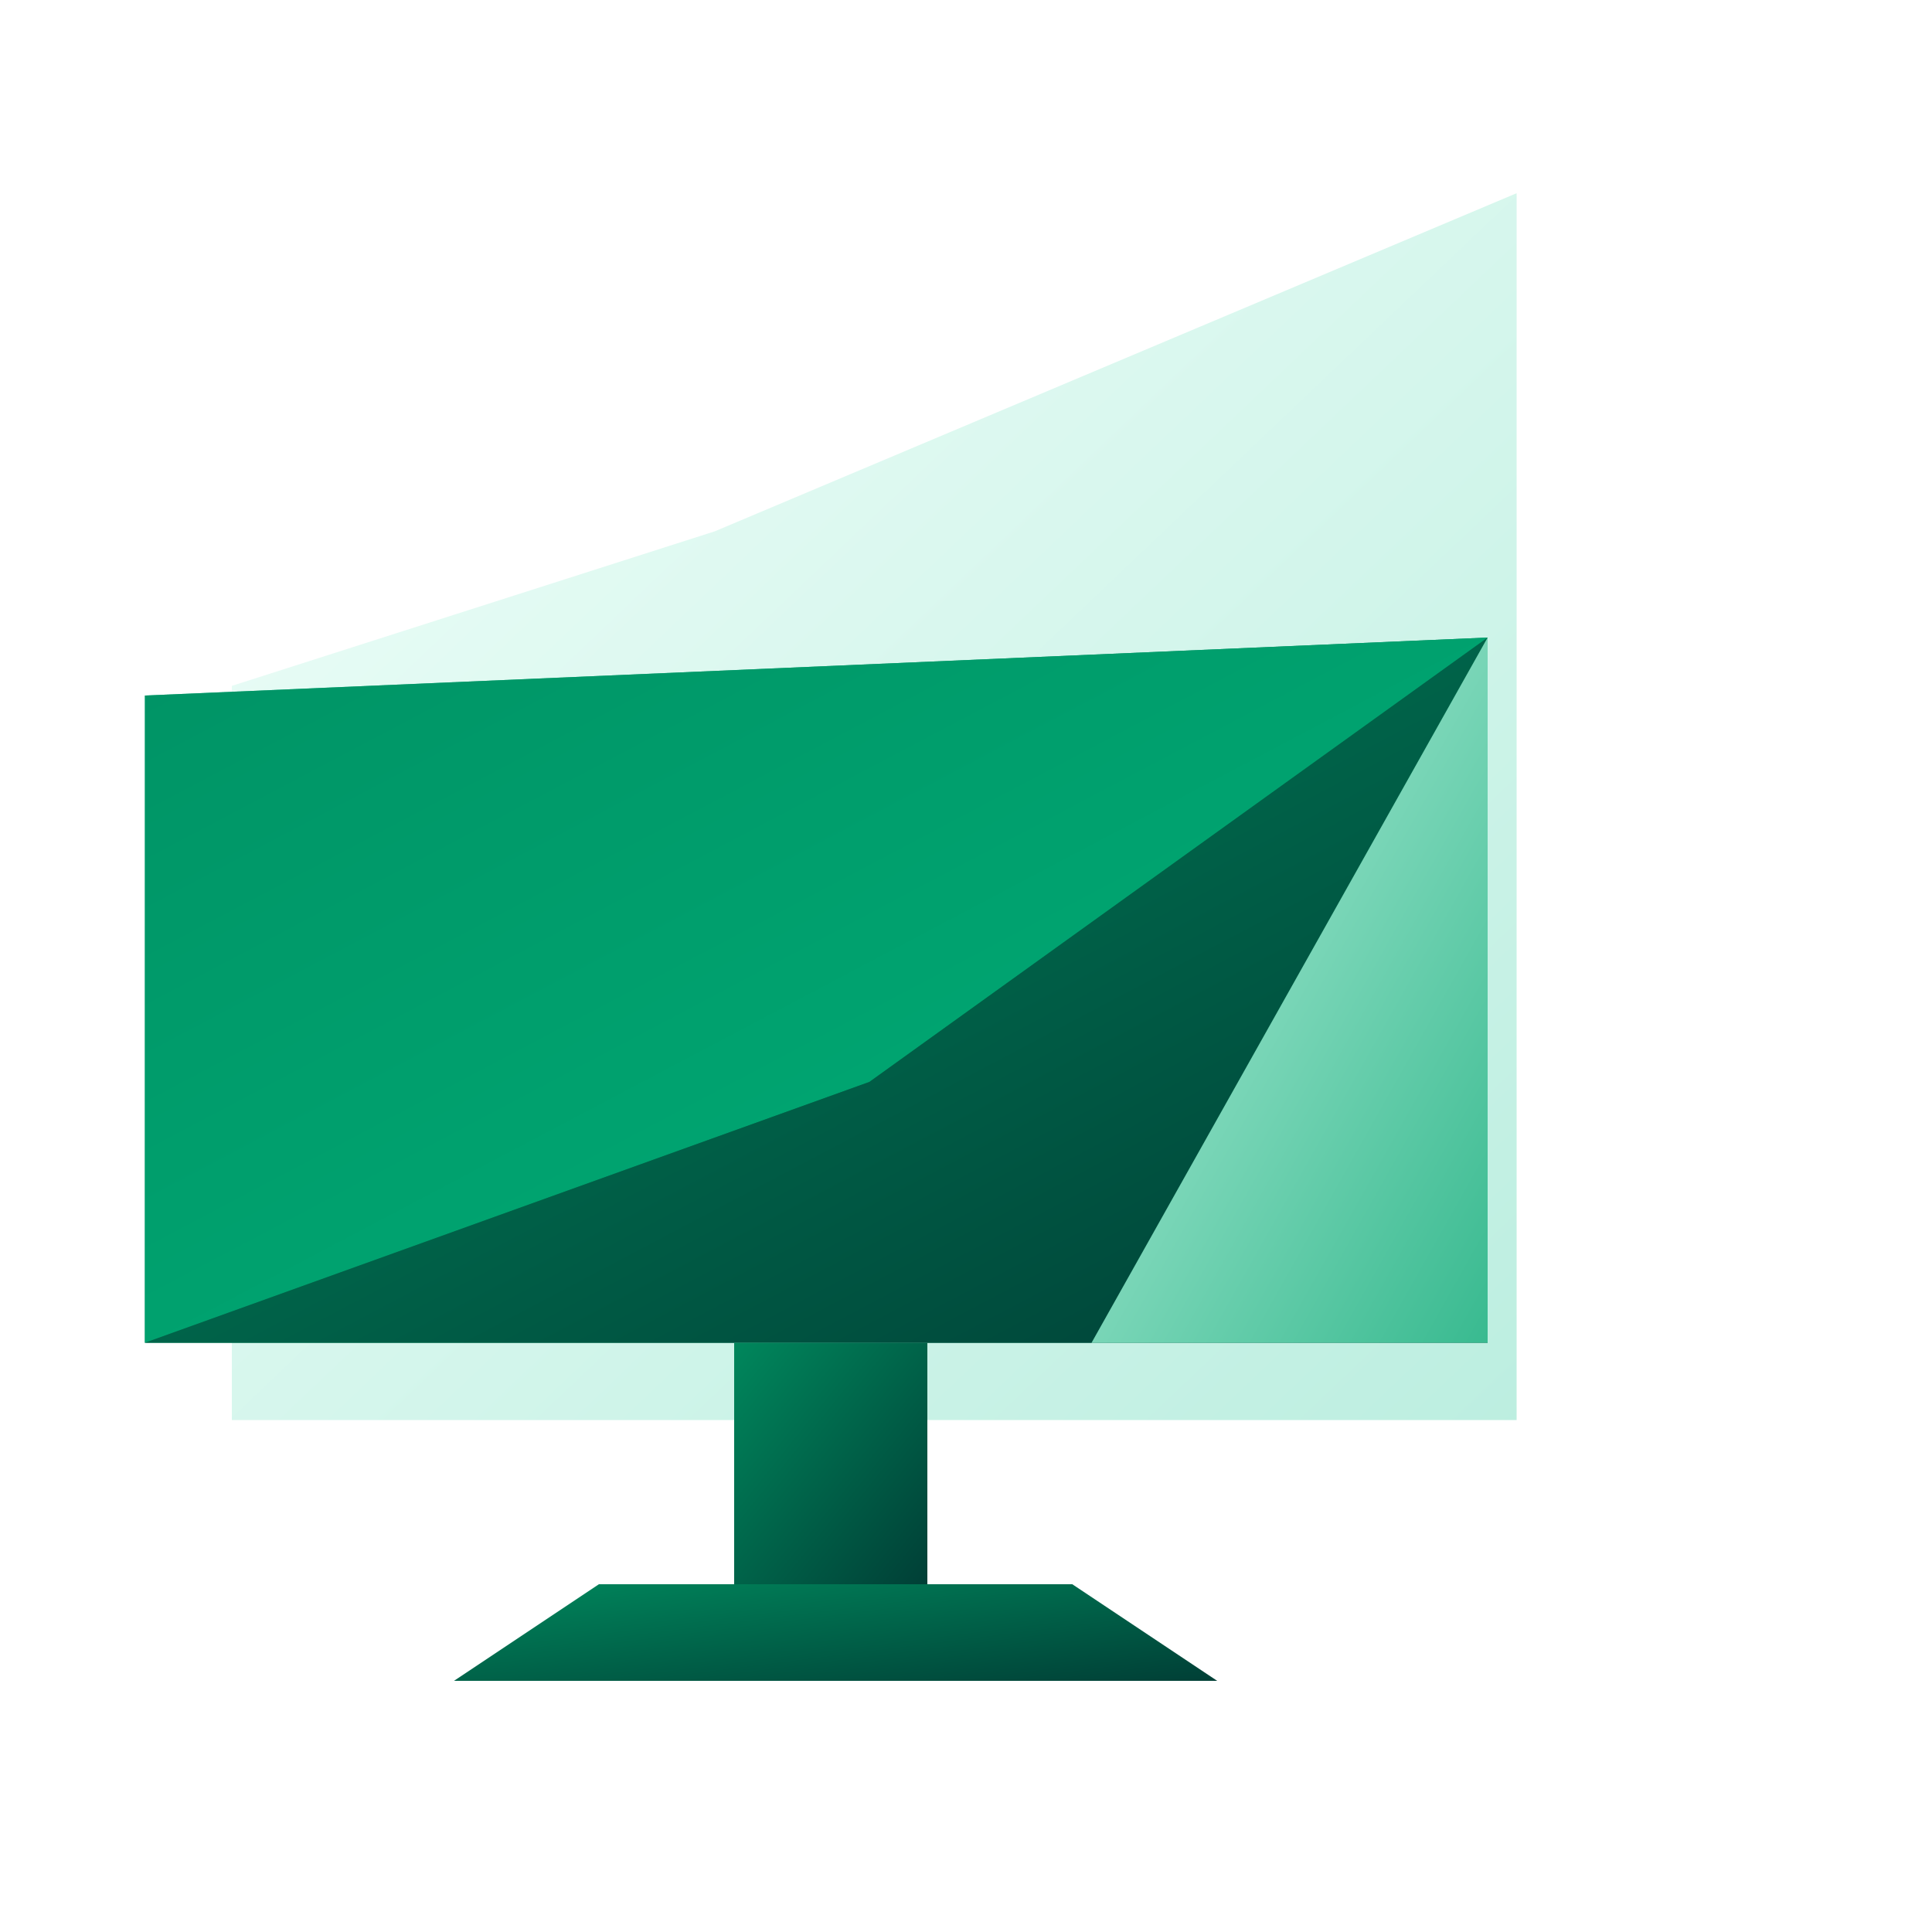
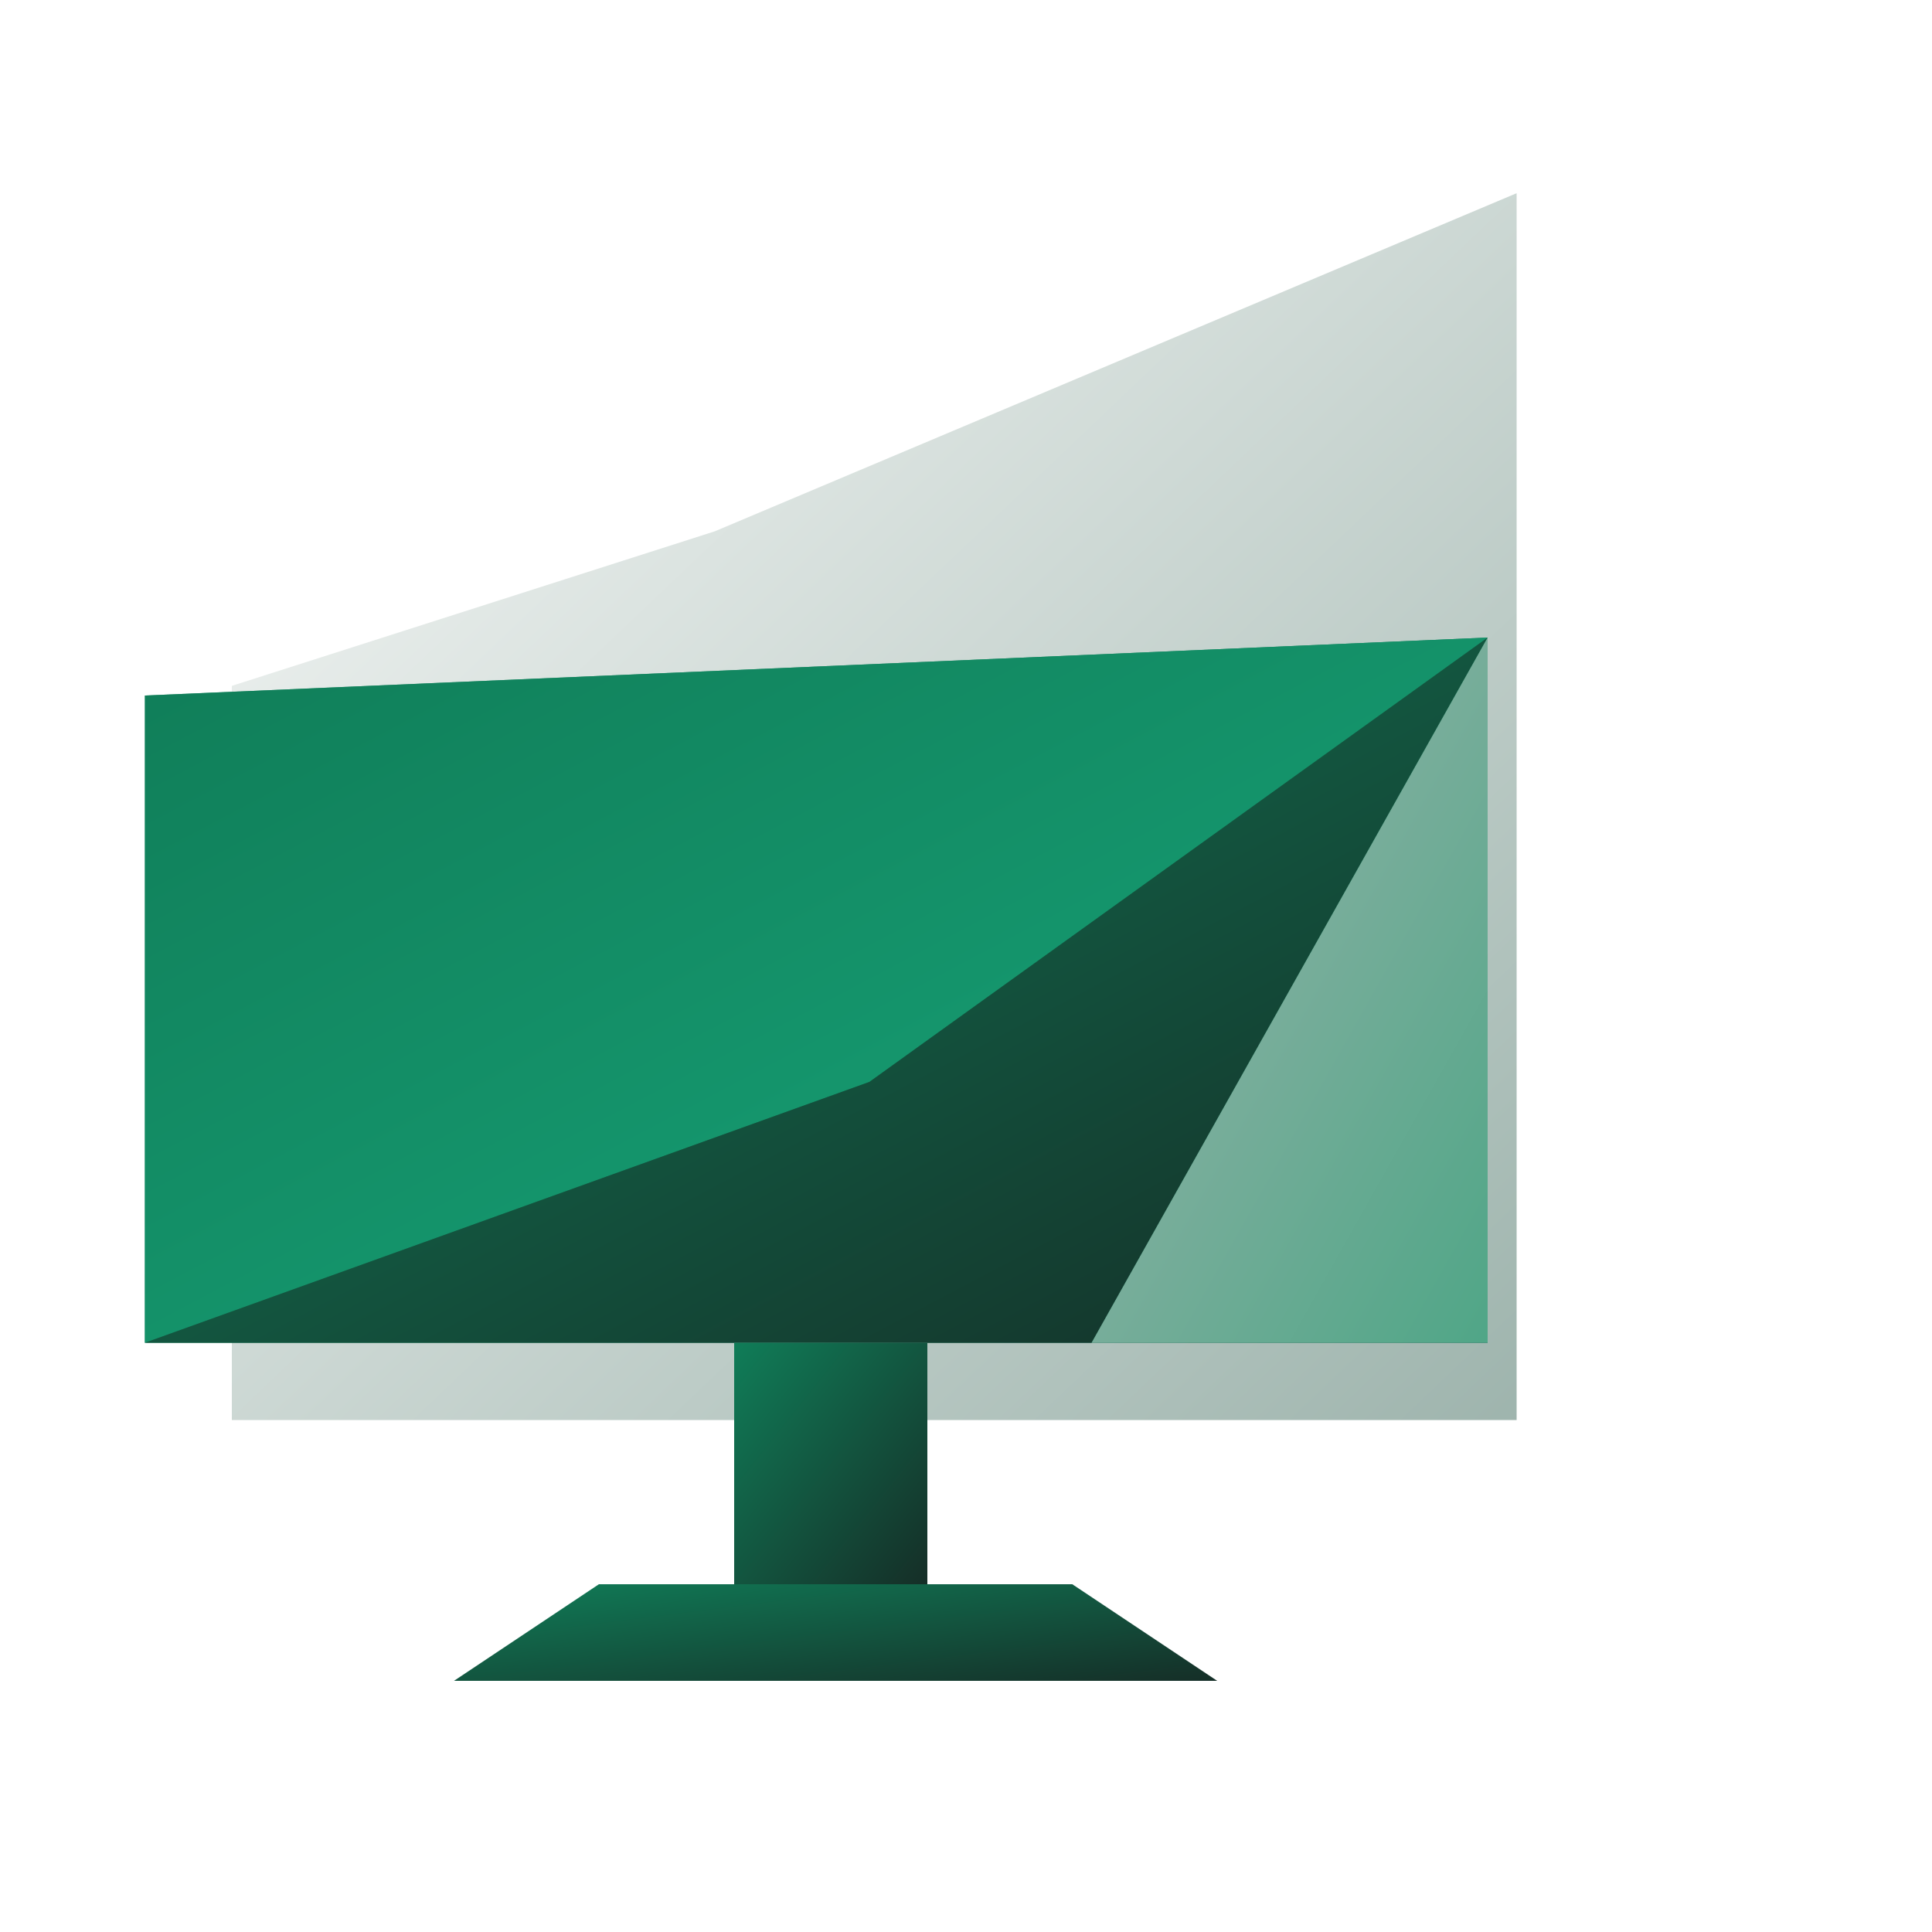
<svg xmlns="http://www.w3.org/2000/svg" width="200" height="200" viewBox="0 0 200 200" role="img" aria-label="JADE 06_desktop_apps origami service icon">
  <defs>
    <linearGradient id="g" x1="0" y1="0" x2="1" y2="1">
-       <stop stop-color="#52cba2" />
-       <stop offset=".55" stop-color="#008358" />
-       <stop offset="1" stop-color="#00523f" />
+       <stop stop-color="#50A687" />
+       <stop offset=".55" stop-color="#107D58" />
+       <stop offset="1" stop-color="#07513F" />
    </linearGradient>
    <linearGradient id="dark" x1="0" y1="0" x2="1" y2="1">
-       <stop stop-color="#00875c" />
-       <stop offset="1" stop-color="#003f36" />
+       <stop stop-color="#107D58" />
+       <stop offset="1" stop-color="#152E27" />
    </linearGradient>
    <linearGradient id="mint" x1="0" y1="0" x2="1" y2="1">
-       <stop stop-color="#f1fffa" />
-       <stop offset="1" stop-color="#bceee0" />
+       <stop stop-color="#FAFBFA" />
+       <stop offset="1" stop-color="#9EB4AD" />
    </linearGradient>
    <linearGradient id="soft" x1="0" y1="0" x2="1" y2="1">
-       <stop stop-color="#b9f1de" />
-       <stop offset="1" stop-color="#39ba90" />
+       <stop stop-color="#9EB4AD" />
+       <stop offset="1" stop-color="#50A687" />
    </linearGradient>
    <linearGradient id="facet" x1="0" y1="0" x2="1" y2="1">
-       <stop stop-color="#009365" />
-       <stop offset="1" stop-color="#00b078" />
+       <stop stop-color="#107D58" />
+       <stop offset="1" stop-color="#18A77B" />
    </linearGradient>
    <linearGradient id="screen" x1="0" y1="0" x2="1" y2="1">
-       <stop stop-color="#ffffff" />
-       <stop offset="1" stop-color="#d5faed" />
+       <stop stop-color="#FAFBFA" />
+       <stop offset="1" stop-color="#9EB4AD" />
    </linearGradient>
  </defs>
  <g stroke-linejoin="round">
    <path d="M24 71 L74 55 L157 20 L157 147 L24 147Z" fill="url(#mint)" />
    <polygon points="15,72 154,66 154,139 15,139" fill="url(#g)" />
    <polygon points="15,72 154,66 90,112 15,139" fill="url(#facet)" />
    <polygon points="15,139 90,112 154,66 113,139" fill="url(#dark)" />
    <polygon points="113,139 154,66 154,139" fill="url(#soft)" />
    <polygon points="76,139 96,139 96,164 76,164" fill="url(#dark)" />
    <polygon points="62,164 111,164 126,174 47,174" fill="url(#dark)" />
  </g>
</svg>
